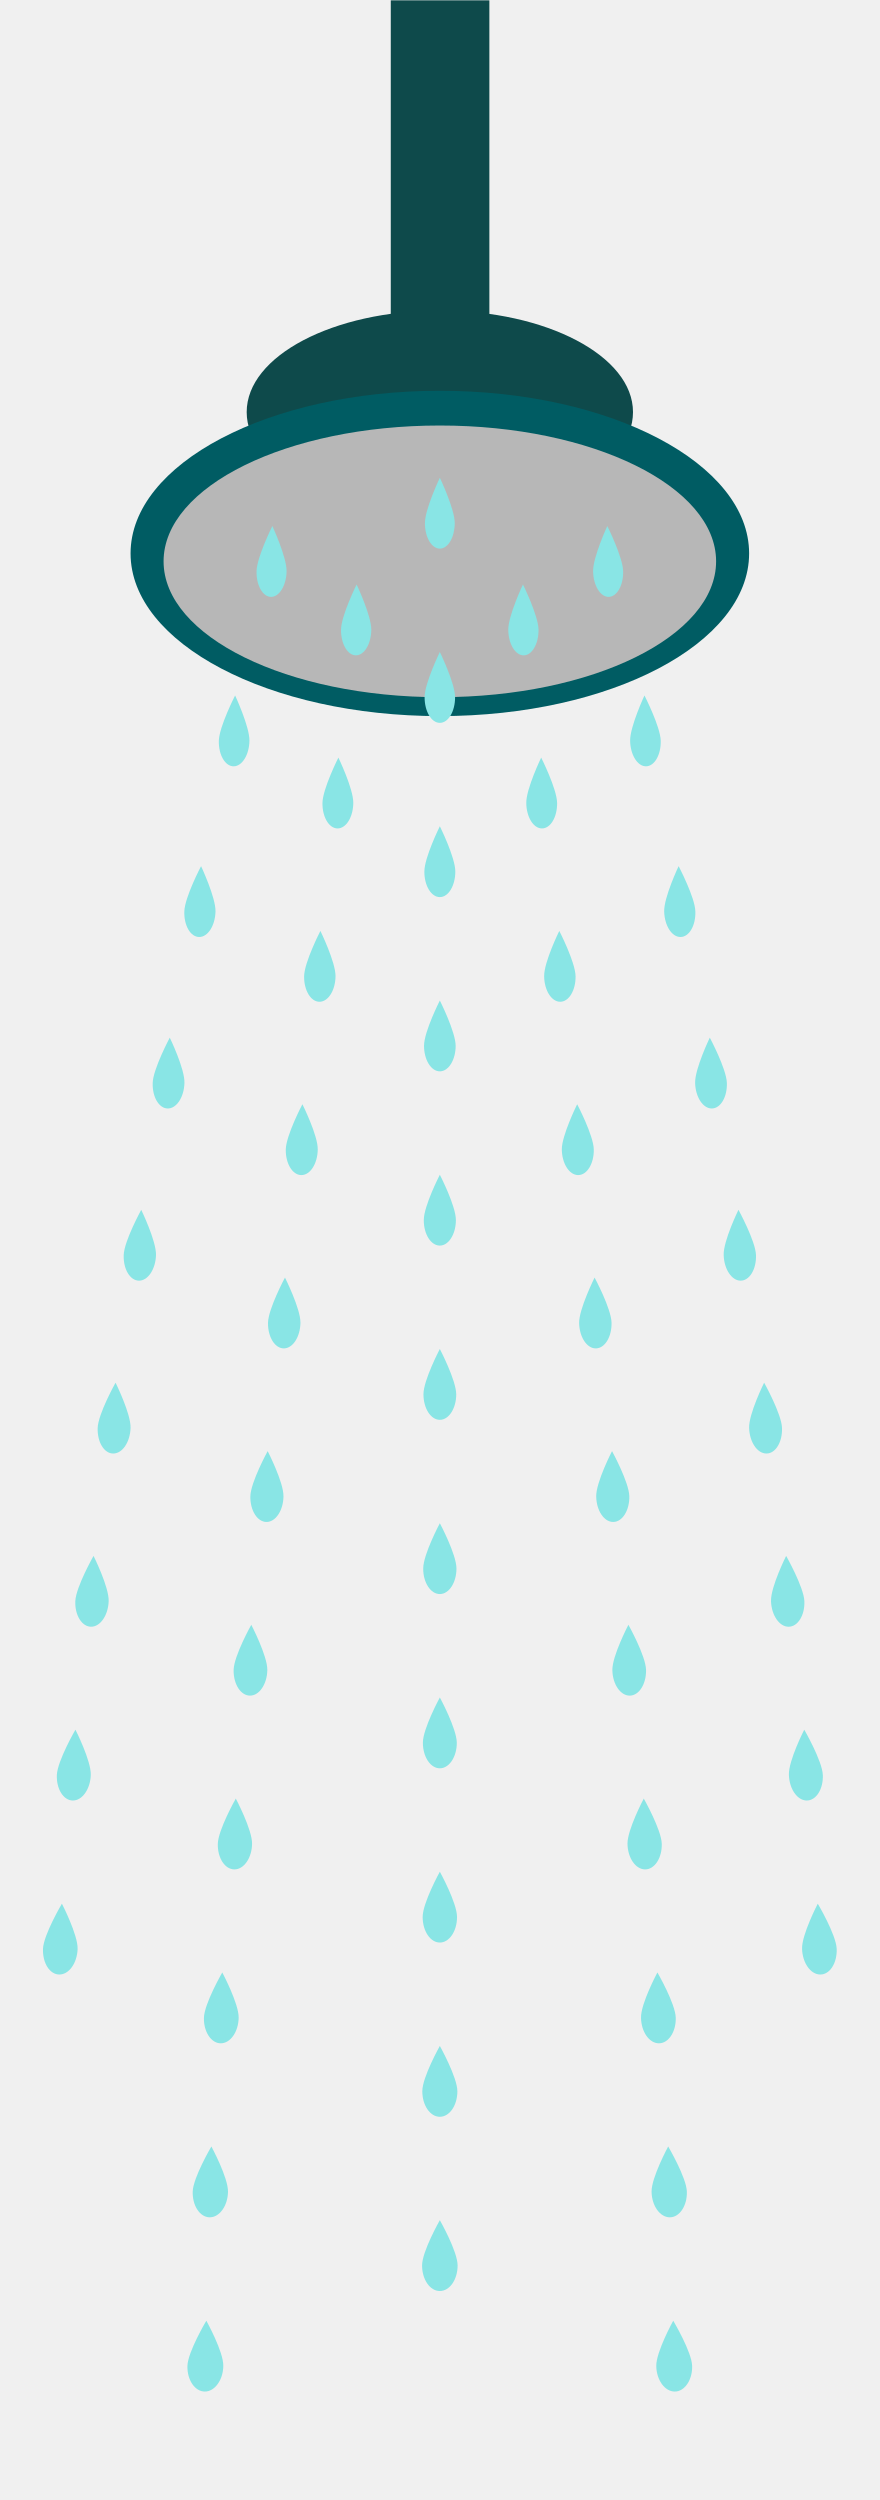
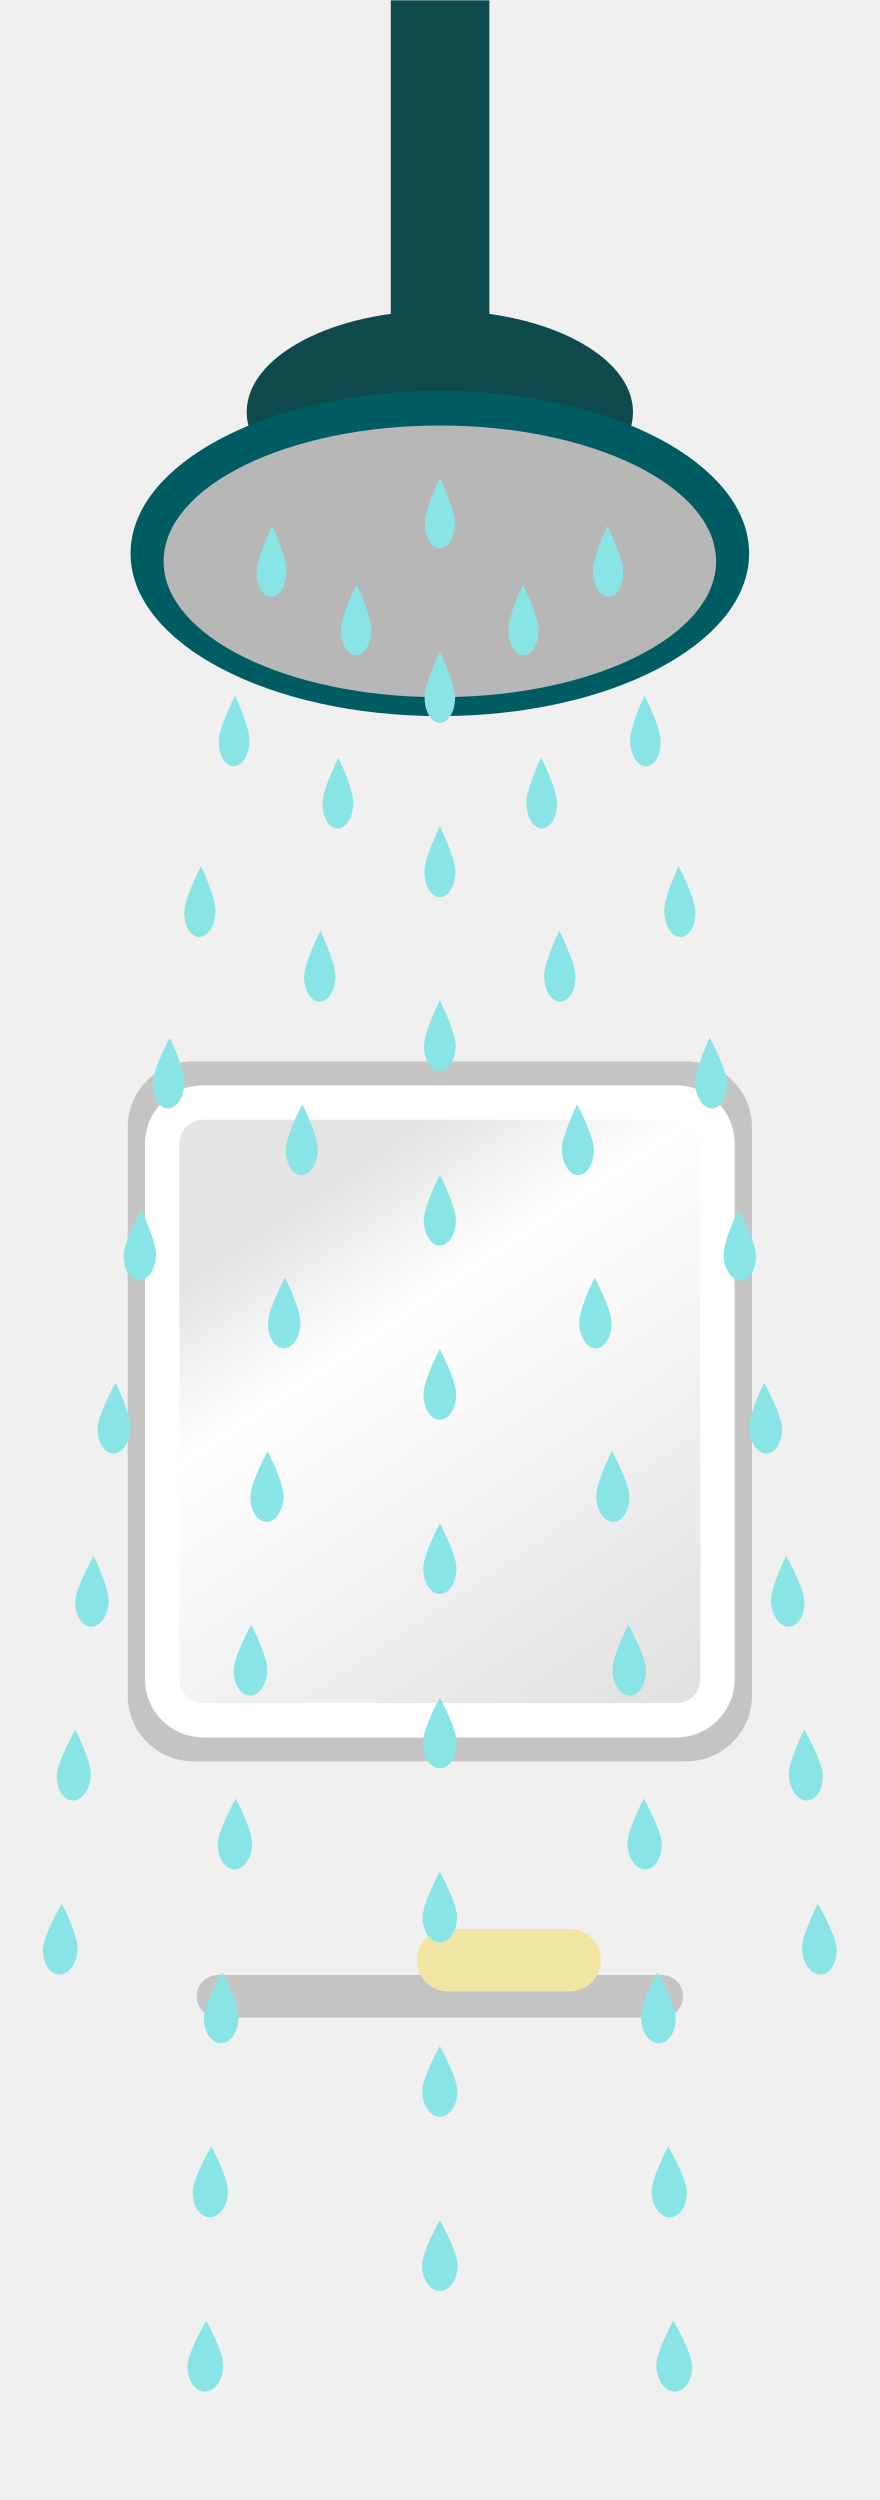
<svg xmlns="http://www.w3.org/2000/svg" version="1.1" id="Layer_1" x="0px" y="0px" viewBox="0 0 767.4 2180.9" style="enable-background:new 0 0 767.4 2180.9;" xml:space="preserve">
  <style type="text/css">
- 	.st0{fill:#0E4A4B;}
- 	.st1{fill:#005C63;}
- 	.st2{fill:#B7B7B7;}
- 	.st3{fill:#89E5E5;}
+ 	.st0{fill:#C4C4C4;}
+ 	.st1{fill:#F1E5A4;}
+ 	.st2{fill:url(#SVGID_1_);stroke:#FFFFFF;stroke-width:30;}
+ 	.st3{fill:#0E4A4B;}
+ 	.st4{fill:#005C63;}
+ 	.st5{fill:#B7B7B7;}
+ 	.st6{fill:#89E5E5;}
</style>
-   <rect x="340.9" y="0.3" class="st0" width="86" height="281" />
-   <ellipse class="st0" cx="383.7" cy="359.5" rx="168.5" ry="88.6" />
-   <ellipse class="st1" cx="383.7" cy="482.8" rx="269.8" ry="141.9" />
-   <ellipse class="st2" cx="383.7" cy="489.7" rx="241" ry="118.5" />
+   <g>
+     <path class="st0" d="M190.2,1722.9h387c10.3,0,18.6,8.3,18.6,18.6l0,0c0,10.3-8.3,18.6-18.6,18.6h-387c-10.3,0-18.6-8.3-18.6-18.6   l0,0C171.6,1731.3,179.9,1722.9,190.2,1722.9z" />
+     <path class="st1" d="M390.9,1682.8h106.1c15,0,27.2,12.2,27.2,27.2l0,0c0,15-12.2,27.2-27.2,27.2H390.9c-15,0-27.2-12.2-27.2-27.2   l0,0C363.6,1695,375.8,1682.8,390.9,1682.8z" />
+   </g>
+   <g>
+     <path class="st0" d="M168.7,926h430c31.7,0,57.3,25.7,57.3,57.3v495.9c0,31.7-25.7,57.3-57.3,57.3h-430   c-31.7,0-57.3-25.7-57.3-57.3V983.3C111.4,951.7,137,926,168.7,926z" />
+     <linearGradient id="SVGID_1_" gradientUnits="userSpaceOnUse" x1="309.578" y1="957.688" x2="677.945" y2="413.021" gradientTransform="matrix(1 0 0 -1 -47.6 2009.01)">
+       <stop offset="0" style="stop-color:#E4E4E4" />
+       <stop offset="0.194" style="stop-color:#FFFFFF" />
+       <stop offset="1" style="stop-color:#D9D9D9" />
+     </linearGradient>
+     <path class="st2" d="M177.3,961.8h412.8c19.8,0,35.8,16,35.8,35.8v467.3c0,19.8-16,35.8-35.8,35.8H177.3c-19.8,0-35.8-16-35.8-35.8   V997.7C141.5,977.9,157.5,961.8,177.3,961.8z" />
+   </g>
+   <rect x="340.9" y="0.3" class="st3" width="86" height="281" />
+   <ellipse class="st3" cx="383.7" cy="359.5" rx="168.5" ry="88.6" />
+   <ellipse class="st4" cx="383.7" cy="482.8" rx="269.8" ry="141.9" />
+   <ellipse class="st5" cx="383.7" cy="489.7" rx="241" ry="118.5" />
  <g>
    <g>
      <g>
        <g>
-           <path class="st3" d="M399.2,1976.3c0,12.3-6.9,22.3-15.5,22.3c-8.6,0-15.5-10-15.5-22.3c0-12.3,15.5-39.5,15.5-39.5      S399.2,1964,399.2,1976.3z" />
+           <path class="st6" d="M399.2,1976.3c0,12.3-6.9,22.3-15.5,22.3s-15.5-10-15.5-22.3s15.5-39.5,15.5-39.5S399.2,1964,399.2,1976.3z      " />
        </g>
        <g>
-           <path class="st3" d="M399,1824.3c0,12.3-6.8,22.3-15.3,22.3c-8.5,0-15.3-10-15.3-22.3c0-12.3,15.3-39.5,15.3-39.5      S398.9,1812,399,1824.3z" />
+           <path class="st6" d="M399,1824.3c0,12.3-6.8,22.3-15.3,22.3s-15.3-10-15.3-22.3s15.3-39.5,15.3-39.5S398.9,1812,399,1824.3z" />
        </g>
        <g>
-           <path class="st3" d="M398.7,1672.3c0,12.3-6.7,22.3-15,22.3s-15-10-15-22.3c0-12.3,15-39.5,15-39.5S398.7,1660,398.7,1672.3z" />
+           <path class="st6" d="M398.7,1672.3c0,12.3-6.7,22.3-15,22.3s-15-10-15-22.3s15-39.5,15-39.5S398.7,1660,398.7,1672.3z" />
        </g>
        <g>
-           <path class="st3" d="M398.5,1520.3c0,12.3-6.6,22.3-14.8,22.3c-8.2,0-14.8-10-14.8-22.3c0-12.3,14.8-39.5,14.8-39.5      S398.4,1508,398.5,1520.3z" />
+           <path class="st6" d="M398.5,1520.3c0,12.3-6.6,22.3-14.8,22.3c-8.2,0-14.8-10-14.8-22.3s14.8-39.5,14.8-39.5      S398.4,1508,398.5,1520.3z" />
        </g>
        <g>
-           <path class="st3" d="M398.2,1368.3c0,12.3-6.5,22.3-14.5,22.3c-8,0-14.6-10-14.5-22.3c0-12.3,14.5-39.5,14.5-39.5      S398.2,1356,398.2,1368.3z" />
+           <path class="st6" d="M398.2,1368.3c0,12.3-6.5,22.3-14.5,22.3s-14.6-10-14.5-22.3c0-12.3,14.5-39.5,14.5-39.5      S398.2,1356,398.2,1368.3z" />
        </g>
        <g>
-           <path class="st3" d="M398,1216.3c0,12.3-6.4,22.3-14.3,22.3s-14.3-10-14.3-22.3c0-12.3,14.3-39.5,14.3-39.5      S397.9,1204,398,1216.3z" />
+           <path class="st6" d="M398,1216.3c0,12.3-6.4,22.3-14.3,22.3s-14.3-10-14.3-22.3s14.3-39.5,14.3-39.5S397.9,1204,398,1216.3z" />
        </g>
        <g>
-           <path class="st3" d="M397.7,1064.3c0,12.3-6.3,22.3-14,22.3c-7.8,0-14.1-10-14-22.3c0-12.3,14-39.5,14-39.5      S397.7,1052,397.7,1064.3z" />
+           <path class="st6" d="M397.7,1064.3c0,12.3-6.3,22.3-14,22.3c-7.8,0-14.1-10-14-22.3c0-12.3,14-39.5,14-39.5      S397.7,1052,397.7,1064.3z" />
        </g>
        <g>
-           <path class="st3" d="M397.5,912.3c0,12.3-6.2,22.3-13.8,22.3c-7.6,0-13.8-10-13.8-22.3c0-12.3,13.8-39.5,13.8-39.5      S397.4,900,397.5,912.3z" />
+           <path class="st6" d="M397.5,912.3c0,12.3-6.2,22.3-13.8,22.3c-7.6,0-13.8-10-13.8-22.3s13.8-39.5,13.8-39.5      S397.4,900,397.5,912.3z" />
        </g>
        <g>
-           <path class="st3" d="M397.2,760.3c0,12.3-6,22.3-13.5,22.3c-7.5,0-13.6-10-13.5-22.3c0-12.3,13.5-39.5,13.5-39.5      S397.2,748,397.2,760.3z" />
+           <path class="st6" d="M397.2,760.3c0,12.3-6,22.3-13.5,22.3s-13.6-10-13.5-22.3c0-12.3,13.5-39.5,13.5-39.5      S397.2,748,397.2,760.3z" />
        </g>
        <g>
-           <path class="st3" d="M397,608.3c0,12.3-5.9,22.3-13.3,22.3c-7.4,0-13.3-10-13.3-22.3c0-12.3,13.3-39.5,13.3-39.5      S397,596,397,608.3z" />
+           <path class="st6" d="M397,608.3c0,12.3-5.9,22.3-13.3,22.3s-13.3-10-13.3-22.3s13.3-39.5,13.3-39.5S397,596,397,608.3z" />
        </g>
        <g>
-           <path class="st3" d="M396.7,456.3c0,12.3-5.8,22.3-13,22.3c-7.2,0-13.1-10-13-22.3c0-12.3,13-39.5,13-39.5      S396.7,444,396.7,456.3z" />
+           <path class="st6" d="M396.7,456.3c0,12.3-5.8,22.3-13,22.3s-13.1-10-13-22.3c0-12.3,13-39.5,13-39.5S396.7,444,396.7,456.3z" />
        </g>
      </g>
      <g>
        <g>
-           <path class="st3" d="M67.7,1700.2c-0.4,12.3-7.5,22.3-15.9,22.3s-14.7-10-14.3-22.3s16.5-39.5,16.5-39.5S68.1,1688,67.7,1700.2z      " />
+           <path class="st6" d="M67.7,1700.2c-0.4,12.3-7.5,22.3-15.9,22.3s-14.7-10-14.3-22.3s16.5-39.5,16.5-39.5S68.1,1688,67.7,1700.2z      " />
        </g>
        <g>
-           <path class="st3" d="M79.2,1548.4c-0.4,12.3-7.4,22.3-15.6,22.3s-14.5-10-14-22.3c0.5-12.3,16.2-39.5,16.2-39.5      S79.6,1536.1,79.2,1548.4z" />
+           <path class="st6" d="M79.2,1548.4c-0.4,12.3-7.4,22.3-15.6,22.3s-14.5-10-14-22.3s16.2-39.5,16.2-39.5S79.6,1536.1,79.2,1548.4z      " />
        </g>
        <g>
-           <path class="st3" d="M94.8,1396.8c-0.4,12.3-7.3,22.3-15.3,22.3s-14.3-10-13.8-22.3s15.9-39.5,15.9-39.5      S95.2,1384.5,94.8,1396.8z" />
+           <path class="st6" d="M94.8,1396.8c-0.4,12.3-7.3,22.3-15.3,22.3s-14.3-10-13.8-22.3s15.9-39.5,15.9-39.5      S95.2,1384.5,94.8,1396.8z" />
        </g>
        <g>
-           <path class="st3" d="M113.9,1245.7c-0.4,12.3-7.1,22.3-15.1,22.3s-14-10-13.6-22.3c0.4-12.3,15.6-39.5,15.6-39.5      S114.3,1233.4,113.9,1245.7z" />
+           <path class="st6" d="M113.9,1245.7c-0.4,12.3-7.1,22.3-15.1,22.3s-14-10-13.6-22.3s15.6-39.5,15.6-39.5      S114.3,1233.4,113.9,1245.7z" />
        </g>
        <g>
-           <path class="st3" d="M136.1,1094.9c-0.4,12.3-7,22.3-14.8,22.3s-13.8-10-13.4-22.3c0.4-12.3,15.3-39.5,15.3-39.5      S136.4,1082.6,136.1,1094.9z" />
+           <path class="st6" d="M136.1,1094.9c-0.4,12.3-7,22.3-14.8,22.3s-13.8-10-13.4-22.3s15.3-39.5,15.3-39.5      S136.4,1082.6,136.1,1094.9z" />
        </g>
        <g>
-           <path class="st3" d="M160.9,944.7c-0.3,12.3-6.8,22.3-14.5,22.3c-7.7,0-13.6-10-13.2-22.3s14.9-39.5,14.9-39.5      S161.3,932.4,160.9,944.7z" />
+           <path class="st6" d="M160.9,944.7c-0.3,12.3-6.8,22.3-14.5,22.3s-13.6-10-13.2-22.3s14.9-39.5,14.9-39.5      S161.3,932.4,160.9,944.7z" />
        </g>
        <g>
-           <path class="st3" d="M188,795.1c-0.3,12.3-6.6,22.3-14.2,22.3s-13.4-10-13-22.3c0.3-12.3,14.6-39.5,14.6-39.5      S188.2,782.8,188,795.1z" />
+           <path class="st6" d="M188,795.1c-0.3,12.3-6.6,22.3-14.2,22.3s-13.4-10-13-22.3c0.3-12.3,14.6-39.5,14.6-39.5      S188.2,782.8,188,795.1z" />
        </g>
        <g>
-           <path class="st3" d="M217.6,646.2c-0.2,12.3-6.4,22.3-13.8,22.3s-13.2-10-12.9-22.3c0.3-12.3,14.2-39.5,14.2-39.5      S217.8,634,217.6,646.2z" />
+           <path class="st6" d="M217.6,646.2c-0.2,12.3-6.4,22.3-13.8,22.3s-13.2-10-12.9-22.3s14.2-39.5,14.2-39.5S217.8,634,217.6,646.2z      " />
        </g>
        <g>
-           <path class="st3" d="M250,498.4c-0.2,12.3-6.3,22.3-13.5,22.3s-13-10-12.7-22.3c0.2-12.3,13.8-39.5,13.8-39.5      S250.2,486.1,250,498.4z" />
+           <path class="st6" d="M250,498.4c-0.2,12.3-6.3,22.3-13.5,22.3s-13-10-12.7-22.3c0.2-12.3,13.8-39.5,13.8-39.5      S250.2,486.1,250,498.4z" />
        </g>
      </g>
      <g>
        <g>
-           <path class="st3" d="M194.8,2064c-0.2,12.3-7.5,22.3-16.1,22.3s-15.5-10-15.2-22.3c0.3-12.3,16.5-39.5,16.5-39.5      S195.1,2051.7,194.8,2064z" />
+           <path class="st6" d="M194.8,2064c-0.2,12.3-7.5,22.3-16.1,22.3s-15.5-10-15.2-22.3s16.5-39.5,16.5-39.5S195.1,2051.7,194.8,2064      z" />
        </g>
        <g>
-           <path class="st3" d="M198.9,1912c-0.2,12.3-7.4,22.3-15.9,22.3s-15.2-10-14.9-22.3s16.3-39.5,16.3-39.5S199.1,1899.7,198.9,1912      z" />
+           <path class="st6" d="M198.9,1912c-0.2,12.3-7.4,22.3-15.9,22.3s-15.2-10-14.9-22.3s16.3-39.5,16.3-39.5S199.1,1899.7,198.9,1912      z" />
        </g>
        <g>
-           <path class="st3" d="M208.2,1760.2c-0.2,12.3-7.2,22.3-15.6,22.3s-15-10-14.7-22.3s16-39.5,16-39.5S208.4,1747.9,208.2,1760.2z" />
+           <path class="st6" d="M208.2,1760.2c-0.2,12.3-7.2,22.3-15.6,22.3s-15-10-14.7-22.3s16-39.5,16-39.5S208.4,1747.9,208.2,1760.2z" />
        </g>
        <g>
-           <path class="st3" d="M219.9,1608.5c-0.2,12.3-7.1,22.3-15.4,22.3s-14.8-10-14.5-22.3c0.3-12.3,15.7-39.5,15.7-39.5      S220.1,1596.2,219.9,1608.5z" />
+           <path class="st6" d="M219.9,1608.5c-0.2,12.3-7.1,22.3-15.4,22.3s-14.8-10-14.5-22.3s15.7-39.5,15.7-39.5      S220.1,1596.2,219.9,1608.5z" />
        </g>
        <g>
-           <path class="st3" d="M233.2,1456.9c-0.2,12.3-7,22.3-15.1,22.3c-8.1,0-14.5-10-14.3-22.3c0.2-12.3,15.4-39.5,15.4-39.5      S233.4,1444.6,233.2,1456.9z" />
+           <path class="st6" d="M233.2,1456.9c-0.2,12.3-7,22.3-15.1,22.3s-14.5-10-14.3-22.3s15.4-39.5,15.4-39.5      S233.4,1444.6,233.2,1456.9z" />
        </g>
        <g>
-           <path class="st3" d="M247.3,1305.4c-0.2,12.3-6.8,22.3-14.8,22.3c-8,0-14.3-10-14.1-22.3c0.2-12.3,15.1-39.5,15.1-39.5      S247.5,1293.1,247.3,1305.4z" />
+           <path class="st6" d="M247.3,1305.4c-0.2,12.3-6.8,22.3-14.8,22.3s-14.3-10-14.1-22.3s15.1-39.5,15.1-39.5      S247.5,1293.1,247.3,1305.4z" />
        </g>
        <g>
-           <path class="st3" d="M262.1,1154c-0.2,12.3-6.7,22.3-14.5,22.3s-14-10-13.8-22.3c0.2-12.3,14.8-39.5,14.8-39.5      S262.3,1141.8,262.1,1154z" />
+           <path class="st6" d="M262.1,1154c-0.2,12.3-6.7,22.3-14.5,22.3s-14-10-13.8-22.3s14.8-39.5,14.8-39.5S262.3,1141.8,262.1,1154z" />
        </g>
        <g>
-           <path class="st3" d="M277.2,1002.8c-0.2,12.3-6.5,22.3-14.3,22.3c-7.7,0-13.8-10-13.6-22.3s14.5-39.5,14.5-39.5      S277.4,990.5,277.2,1002.8z" />
+           <path class="st6" d="M277.2,1002.8c-0.2,12.3-6.5,22.3-14.3,22.3c-7.7,0-13.8-10-13.6-22.3s14.5-39.5,14.5-39.5      S277.4,990.5,277.2,1002.8z" />
        </g>
        <g>
-           <path class="st3" d="M292.7,851.6c-0.1,12.3-6.4,22.3-14,22.3s-13.6-10-13.4-22.3c0.2-12.3,14.2-39.5,14.2-39.5      S292.8,839.3,292.7,851.6z" />
+           <path class="st6" d="M292.7,851.6c-0.1,12.3-6.4,22.3-14,22.3s-13.6-10-13.4-22.3s14.2-39.5,14.2-39.5S292.8,839.3,292.7,851.6z      " />
        </g>
        <g>
-           <path class="st3" d="M308.2,700.4c-0.1,12.3-6.2,22.3-13.7,22.3s-13.4-10-13.2-22.3c0.2-12.3,13.9-39.5,13.9-39.5      S308.3,688.1,308.2,700.4z" />
+           <path class="st6" d="M308.2,700.4c-0.1,12.3-6.2,22.3-13.7,22.3s-13.4-10-13.2-22.3c0.2-12.3,13.9-39.5,13.9-39.5      S308.3,688.1,308.2,700.4z" />
        </g>
        <g>
-           <path class="st3" d="M323.9,549.4c-0.1,12.3-6.1,22.3-13.4,22.3s-13.1-10-13-22.3c0.1-12.3,13.6-39.5,13.6-39.5      S324,537.1,323.9,549.4z" />
+           <path class="st6" d="M323.9,549.4c-0.1,12.3-6.1,22.3-13.4,22.3s-13.1-10-13-22.3s13.6-39.5,13.6-39.5S324,537.1,323.9,549.4z" />
        </g>
      </g>
      <g>
        <g>
-           <path class="st3" d="M699.7,1700.2c0.4,12.3,7.5,22.3,15.9,22.3s14.7-10,14.3-22.3s-16.5-39.5-16.5-39.5      S699.2,1688,699.7,1700.2z" />
+           <path class="st6" d="M699.7,1700.2c0.4,12.3,7.5,22.3,15.9,22.3s14.7-10,14.3-22.3s-16.5-39.5-16.5-39.5      S699.2,1688,699.7,1700.2z" />
        </g>
        <g>
-           <path class="st3" d="M688.2,1548.4c0.4,12.3,7.4,22.3,15.6,22.3c8.2,0,14.5-10,14-22.3c-0.5-12.3-16.2-39.5-16.2-39.5      S687.7,1536.1,688.2,1548.4z" />
+           <path class="st6" d="M688.2,1548.4c0.4,12.3,7.4,22.3,15.6,22.3c8.2,0,14.5-10,14-22.3s-16.2-39.5-16.2-39.5      S687.7,1536.1,688.2,1548.4z" />
        </g>
        <g>
-           <path class="st3" d="M672.6,1396.8c0.4,12.3,7.3,22.3,15.3,22.3c8.1,0,14.3-10,13.8-22.3s-15.9-39.5-15.9-39.5      S672.2,1384.5,672.6,1396.8z" />
+           <path class="st6" d="M672.6,1396.8c0.4,12.3,7.3,22.3,15.3,22.3c8.1,0,14.3-10,13.8-22.3s-15.9-39.5-15.9-39.5      S672.2,1384.5,672.6,1396.8z" />
        </g>
        <g>
-           <path class="st3" d="M653.5,1245.7c0.4,12.3,7.1,22.3,15.1,22.3s14-10,13.6-22.3c-0.4-12.3-15.6-39.5-15.6-39.5      S653.1,1233.4,653.5,1245.7z" />
+           <path class="st6" d="M653.5,1245.7c0.4,12.3,7.1,22.3,15.1,22.3s14-10,13.6-22.3s-15.6-39.5-15.6-39.5      S653.1,1233.4,653.5,1245.7z" />
        </g>
        <g>
-           <path class="st3" d="M631.3,1094.9c0.4,12.3,7,22.3,14.8,22.3s13.8-10,13.4-22.3c-0.4-12.3-15.3-39.5-15.3-39.5      S630.9,1082.6,631.3,1094.9z" />
+           <path class="st6" d="M631.3,1094.9c0.4,12.3,7,22.3,14.8,22.3s13.8-10,13.4-22.3c-0.4-12.3-15.3-39.5-15.3-39.5      S630.9,1082.6,631.3,1094.9z" />
        </g>
        <g>
-           <path class="st3" d="M606.4,944.7c0.3,12.3,6.8,22.3,14.5,22.3c7.7,0,13.6-10,13.2-22.3c-0.4-12.3-14.9-39.5-14.9-39.5      S606.1,932.4,606.4,944.7z" />
+           <path class="st6" d="M606.4,944.7c0.3,12.3,6.8,22.3,14.5,22.3s13.6-10,13.2-22.3c-0.4-12.3-14.9-39.5-14.9-39.5      S606.1,932.4,606.4,944.7z" />
        </g>
        <g>
-           <path class="st3" d="M579.4,795.1c0.3,12.3,6.6,22.3,14.2,22.3s13.4-10,13-22.3c-0.3-12.3-14.6-39.5-14.6-39.5      S579.1,782.8,579.4,795.1z" />
+           <path class="st6" d="M579.4,795.1c0.3,12.3,6.6,22.3,14.2,22.3s13.4-10,13-22.3c-0.3-12.3-14.6-39.5-14.6-39.5      S579.1,782.8,579.4,795.1z" />
        </g>
        <g>
-           <path class="st3" d="M549.7,646.2c0.2,12.3,6.4,22.3,13.8,22.3c7.4,0,13.2-10,12.9-22.3c-0.3-12.3-14.2-39.5-14.2-39.5      S549.5,634,549.7,646.2z" />
+           <path class="st6" d="M549.7,646.2c0.2,12.3,6.4,22.3,13.8,22.3c7.4,0,13.2-10,12.9-22.3s-14.2-39.5-14.2-39.5      S549.5,634,549.7,646.2z" />
        </g>
        <g>
-           <path class="st3" d="M517.4,498.4c0.2,12.3,6.3,22.3,13.5,22.3s13-10,12.7-22.3c-0.2-12.3-13.8-39.5-13.8-39.5      S517.2,486.1,517.4,498.4z" />
+           <path class="st6" d="M517.4,498.4c0.2,12.3,6.3,22.3,13.5,22.3s13-10,12.7-22.3c-0.2-12.3-13.8-39.5-13.8-39.5      S517.2,486.1,517.4,498.4z" />
        </g>
      </g>
      <g>
        <g>
-           <path class="st3" d="M572.5,2064c0.2,12.3,7.5,22.3,16.1,22.3s15.5-10,15.2-22.3c-0.3-12.3-16.5-39.5-16.5-39.5      S572.3,2051.7,572.5,2064z" />
+           <path class="st6" d="M572.5,2064c0.2,12.3,7.5,22.3,16.1,22.3s15.5-10,15.2-22.3s-16.5-39.5-16.5-39.5S572.3,2051.7,572.5,2064z      " />
        </g>
        <g>
-           <path class="st3" d="M568.4,1912c0.2,12.3,7.4,22.3,15.9,22.3c8.5,0,15.2-10,14.9-22.3s-16.3-39.5-16.3-39.5      S568.2,1899.7,568.4,1912z" />
+           <path class="st6" d="M568.4,1912c0.2,12.3,7.4,22.3,15.9,22.3s15.2-10,14.9-22.3s-16.3-39.5-16.3-39.5S568.2,1899.7,568.4,1912z      " />
        </g>
        <g>
-           <path class="st3" d="M559.2,1760.2c0.2,12.3,7.2,22.3,15.6,22.3c8.4,0,15-10,14.7-22.3s-16-39.5-16-39.5      S558.9,1747.9,559.2,1760.2z" />
+           <path class="st6" d="M559.2,1760.2c0.2,12.3,7.2,22.3,15.6,22.3c8.4,0,15-10,14.7-22.3s-16-39.5-16-39.5      S558.9,1747.9,559.2,1760.2z" />
        </g>
        <g>
-           <path class="st3" d="M547.4,1608.5c0.2,12.3,7.1,22.3,15.4,22.3s14.8-10,14.5-22.3c-0.3-12.3-15.7-39.5-15.7-39.5      S547.2,1596.2,547.4,1608.5z" />
+           <path class="st6" d="M547.4,1608.5c0.2,12.3,7.1,22.3,15.4,22.3s14.8-10,14.5-22.3s-15.7-39.5-15.7-39.5      S547.2,1596.2,547.4,1608.5z" />
        </g>
        <g>
-           <path class="st3" d="M534.2,1456.9c0.2,12.3,7,22.3,15.1,22.3s14.5-10,14.3-22.3c-0.2-12.3-15.4-39.5-15.4-39.5      S534,1444.6,534.2,1456.9z" />
+           <path class="st6" d="M534.2,1456.9c0.2,12.3,7,22.3,15.1,22.3s14.5-10,14.3-22.3s-15.4-39.5-15.4-39.5S534,1444.6,534.2,1456.9z      " />
        </g>
        <g>
-           <path class="st3" d="M520.1,1305.4c0.2,12.3,6.8,22.3,14.8,22.3c8,0,14.3-10,14.1-22.3s-15.1-39.5-15.1-39.5      S519.9,1293.1,520.1,1305.4z" />
+           <path class="st6" d="M520.1,1305.4c0.2,12.3,6.8,22.3,14.8,22.3s14.3-10,14.1-22.3s-15.1-39.5-15.1-39.5      S519.9,1293.1,520.1,1305.4z" />
        </g>
        <g>
-           <path class="st3" d="M505.2,1154c0.2,12.3,6.7,22.3,14.5,22.3c7.9,0,14-10,13.8-22.3s-14.8-39.5-14.8-39.5      S505.1,1141.8,505.2,1154z" />
+           <path class="st6" d="M505.2,1154c0.2,12.3,6.7,22.3,14.5,22.3c7.9,0,14-10,13.8-22.3s-14.8-39.5-14.8-39.5      S505.1,1141.8,505.2,1154z" />
        </g>
        <g>
-           <path class="st3" d="M490.1,1002.8c0.2,12.3,6.5,22.3,14.3,22.3c7.7,0,13.8-10,13.6-22.3s-14.5-39.5-14.5-39.5      S490,990.5,490.1,1002.8z" />
+           <path class="st6" d="M490.1,1002.8c0.2,12.3,6.5,22.3,14.3,22.3c7.7,0,13.8-10,13.6-22.3s-14.5-39.5-14.5-39.5      S490,990.5,490.1,1002.8z" />
        </g>
        <g>
-           <path class="st3" d="M474.7,851.6c0.1,12.3,6.4,22.3,14,22.3s13.6-10,13.4-22.3c-0.2-12.3-14.2-39.5-14.2-39.5      S474.5,839.3,474.7,851.6z" />
+           <path class="st6" d="M474.7,851.6c0.1,12.3,6.4,22.3,14,22.3s13.6-10,13.4-22.3s-14.2-39.5-14.2-39.5S474.5,839.3,474.7,851.6z" />
        </g>
        <g>
-           <path class="st3" d="M459.1,700.4c0.1,12.3,6.2,22.3,13.7,22.3s13.4-10,13.2-22.3c-0.2-12.3-13.9-39.5-13.9-39.5      S459,688.1,459.1,700.4z" />
+           <path class="st6" d="M459.1,700.4c0.1,12.3,6.2,22.3,13.7,22.3s13.4-10,13.2-22.3c-0.2-12.3-13.9-39.5-13.9-39.5      S459,688.1,459.1,700.4z" />
        </g>
        <g>
-           <path class="st3" d="M443.4,549.4c0.1,12.3,6.1,22.3,13.4,22.3s13.1-10,13-22.3c-0.1-12.3-13.6-39.5-13.6-39.5      S443.3,537.1,443.4,549.4z" />
+           <path class="st6" d="M443.4,549.4c0.1,12.3,6.1,22.3,13.4,22.3s13.1-10,13-22.3s-13.6-39.5-13.6-39.5S443.3,537.1,443.4,549.4z" />
        </g>
      </g>
    </g>
  </g>
</svg>
